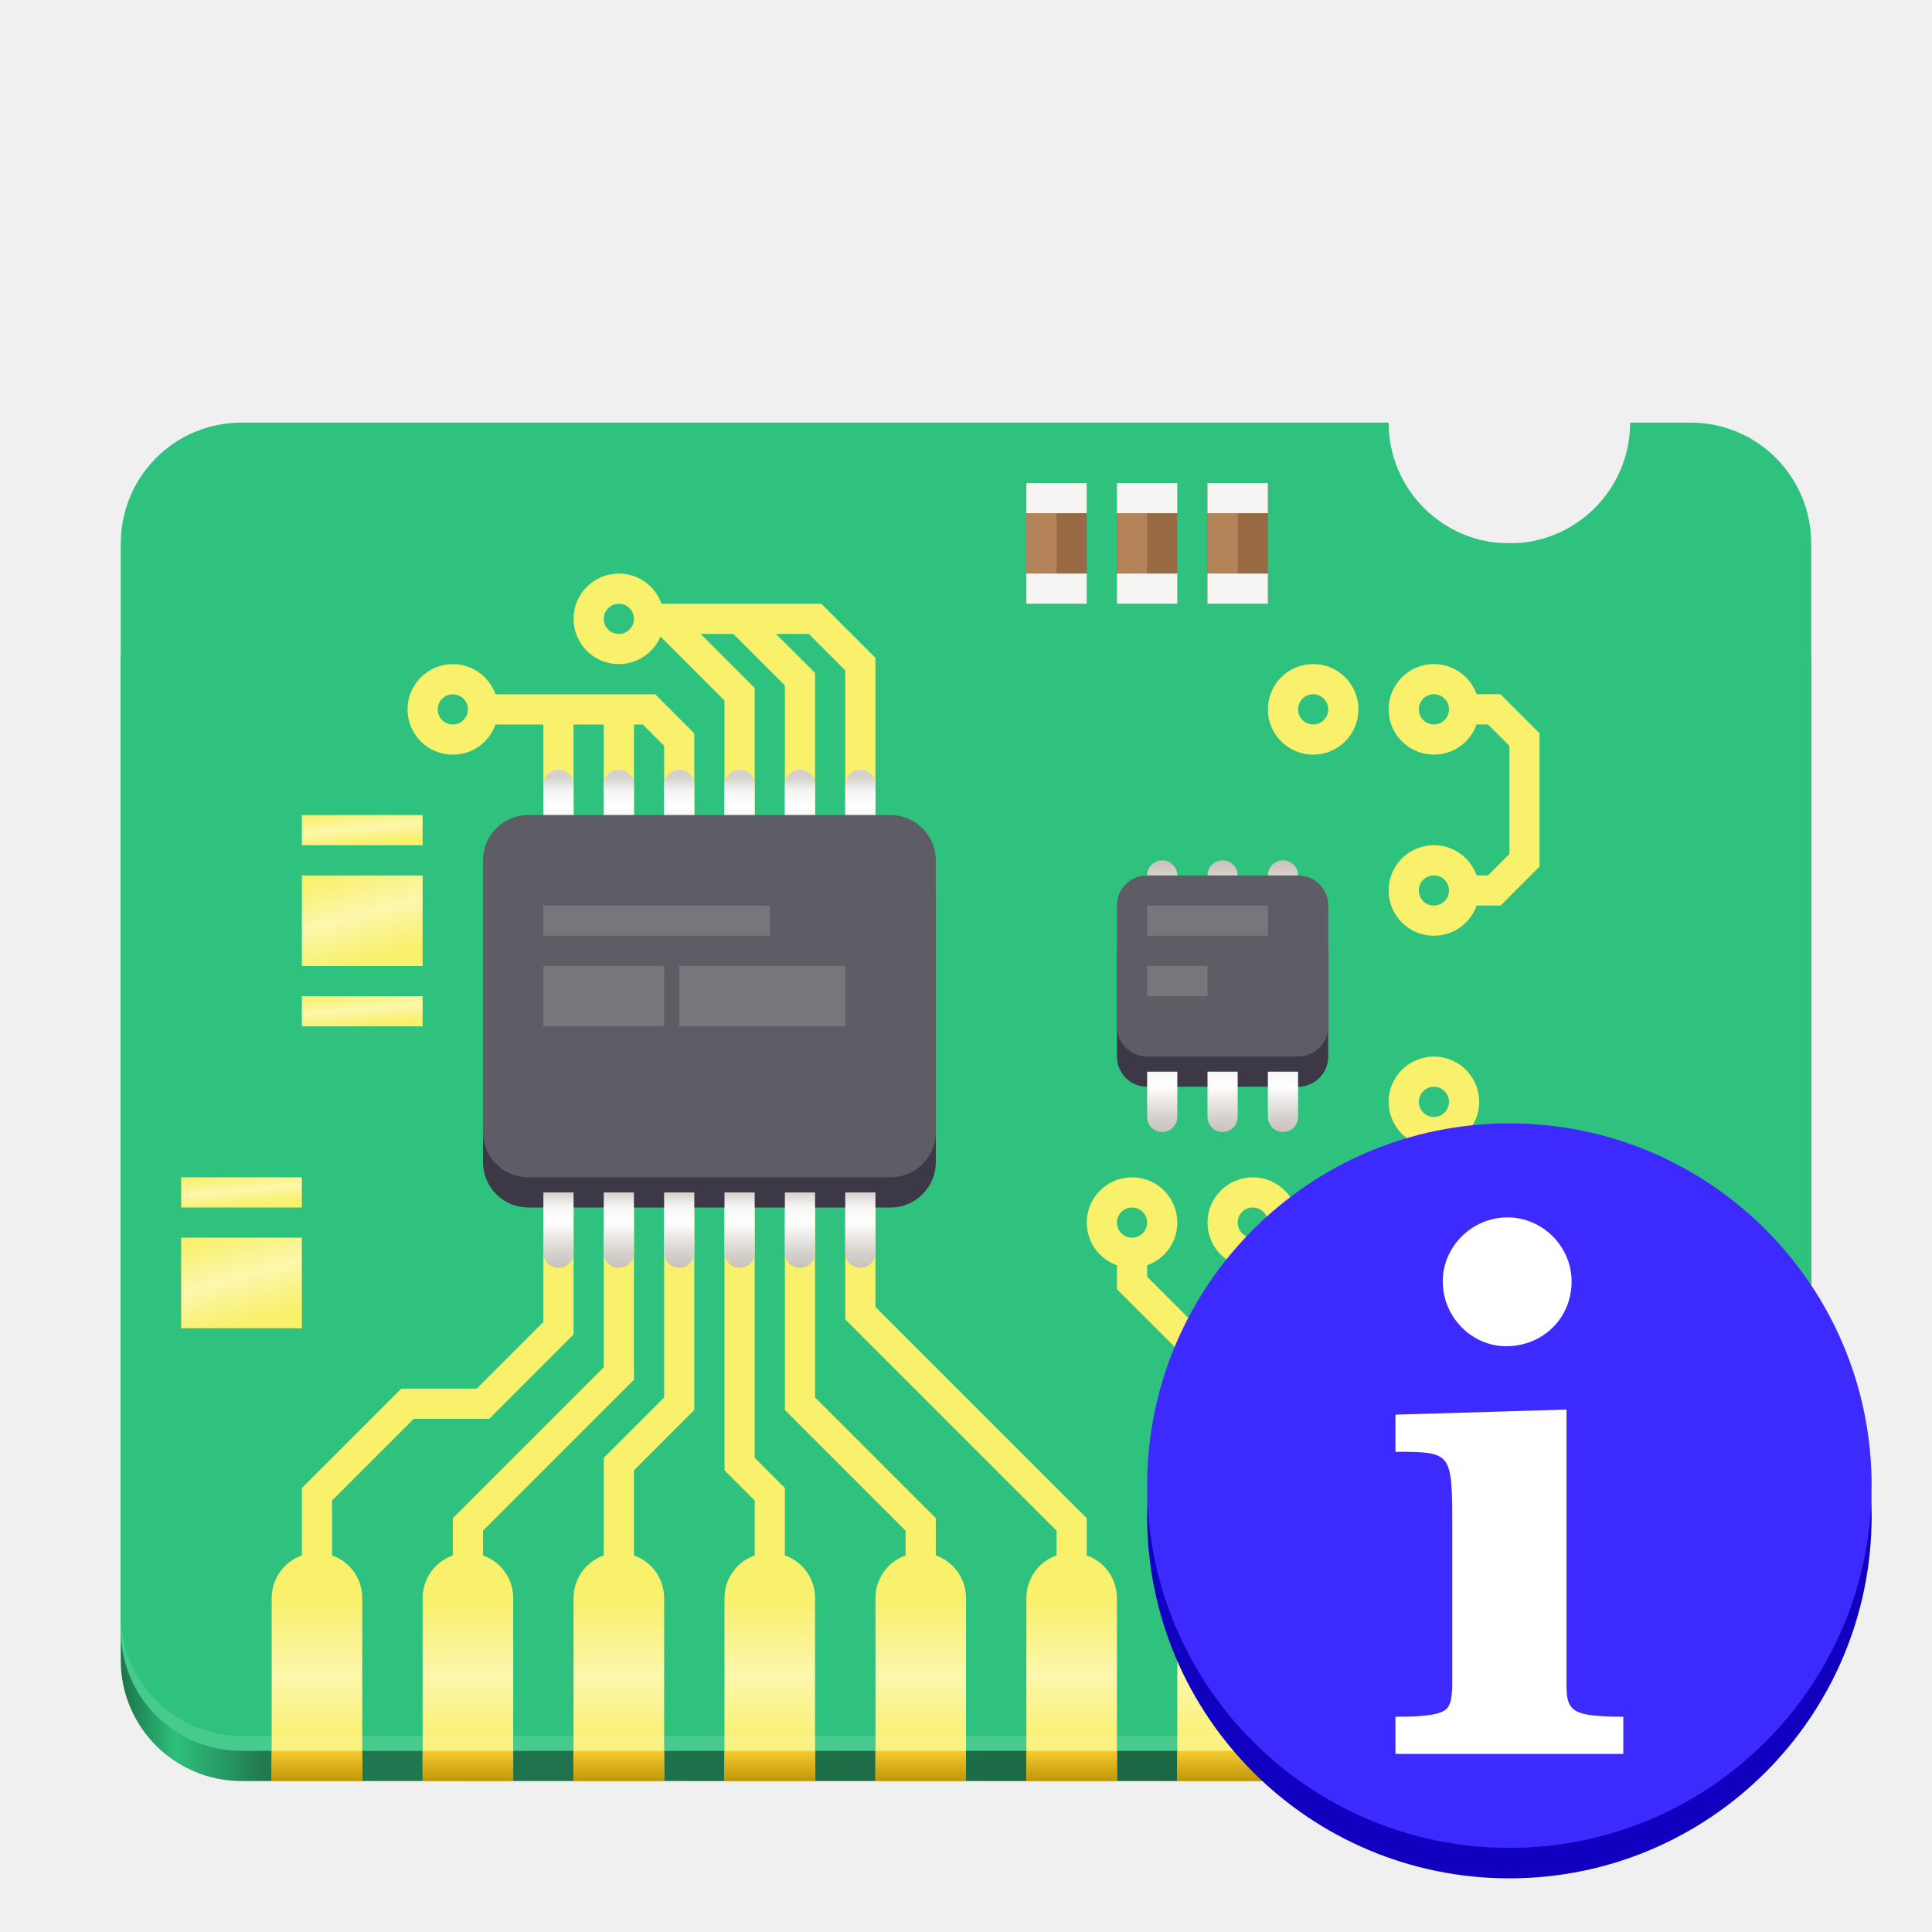
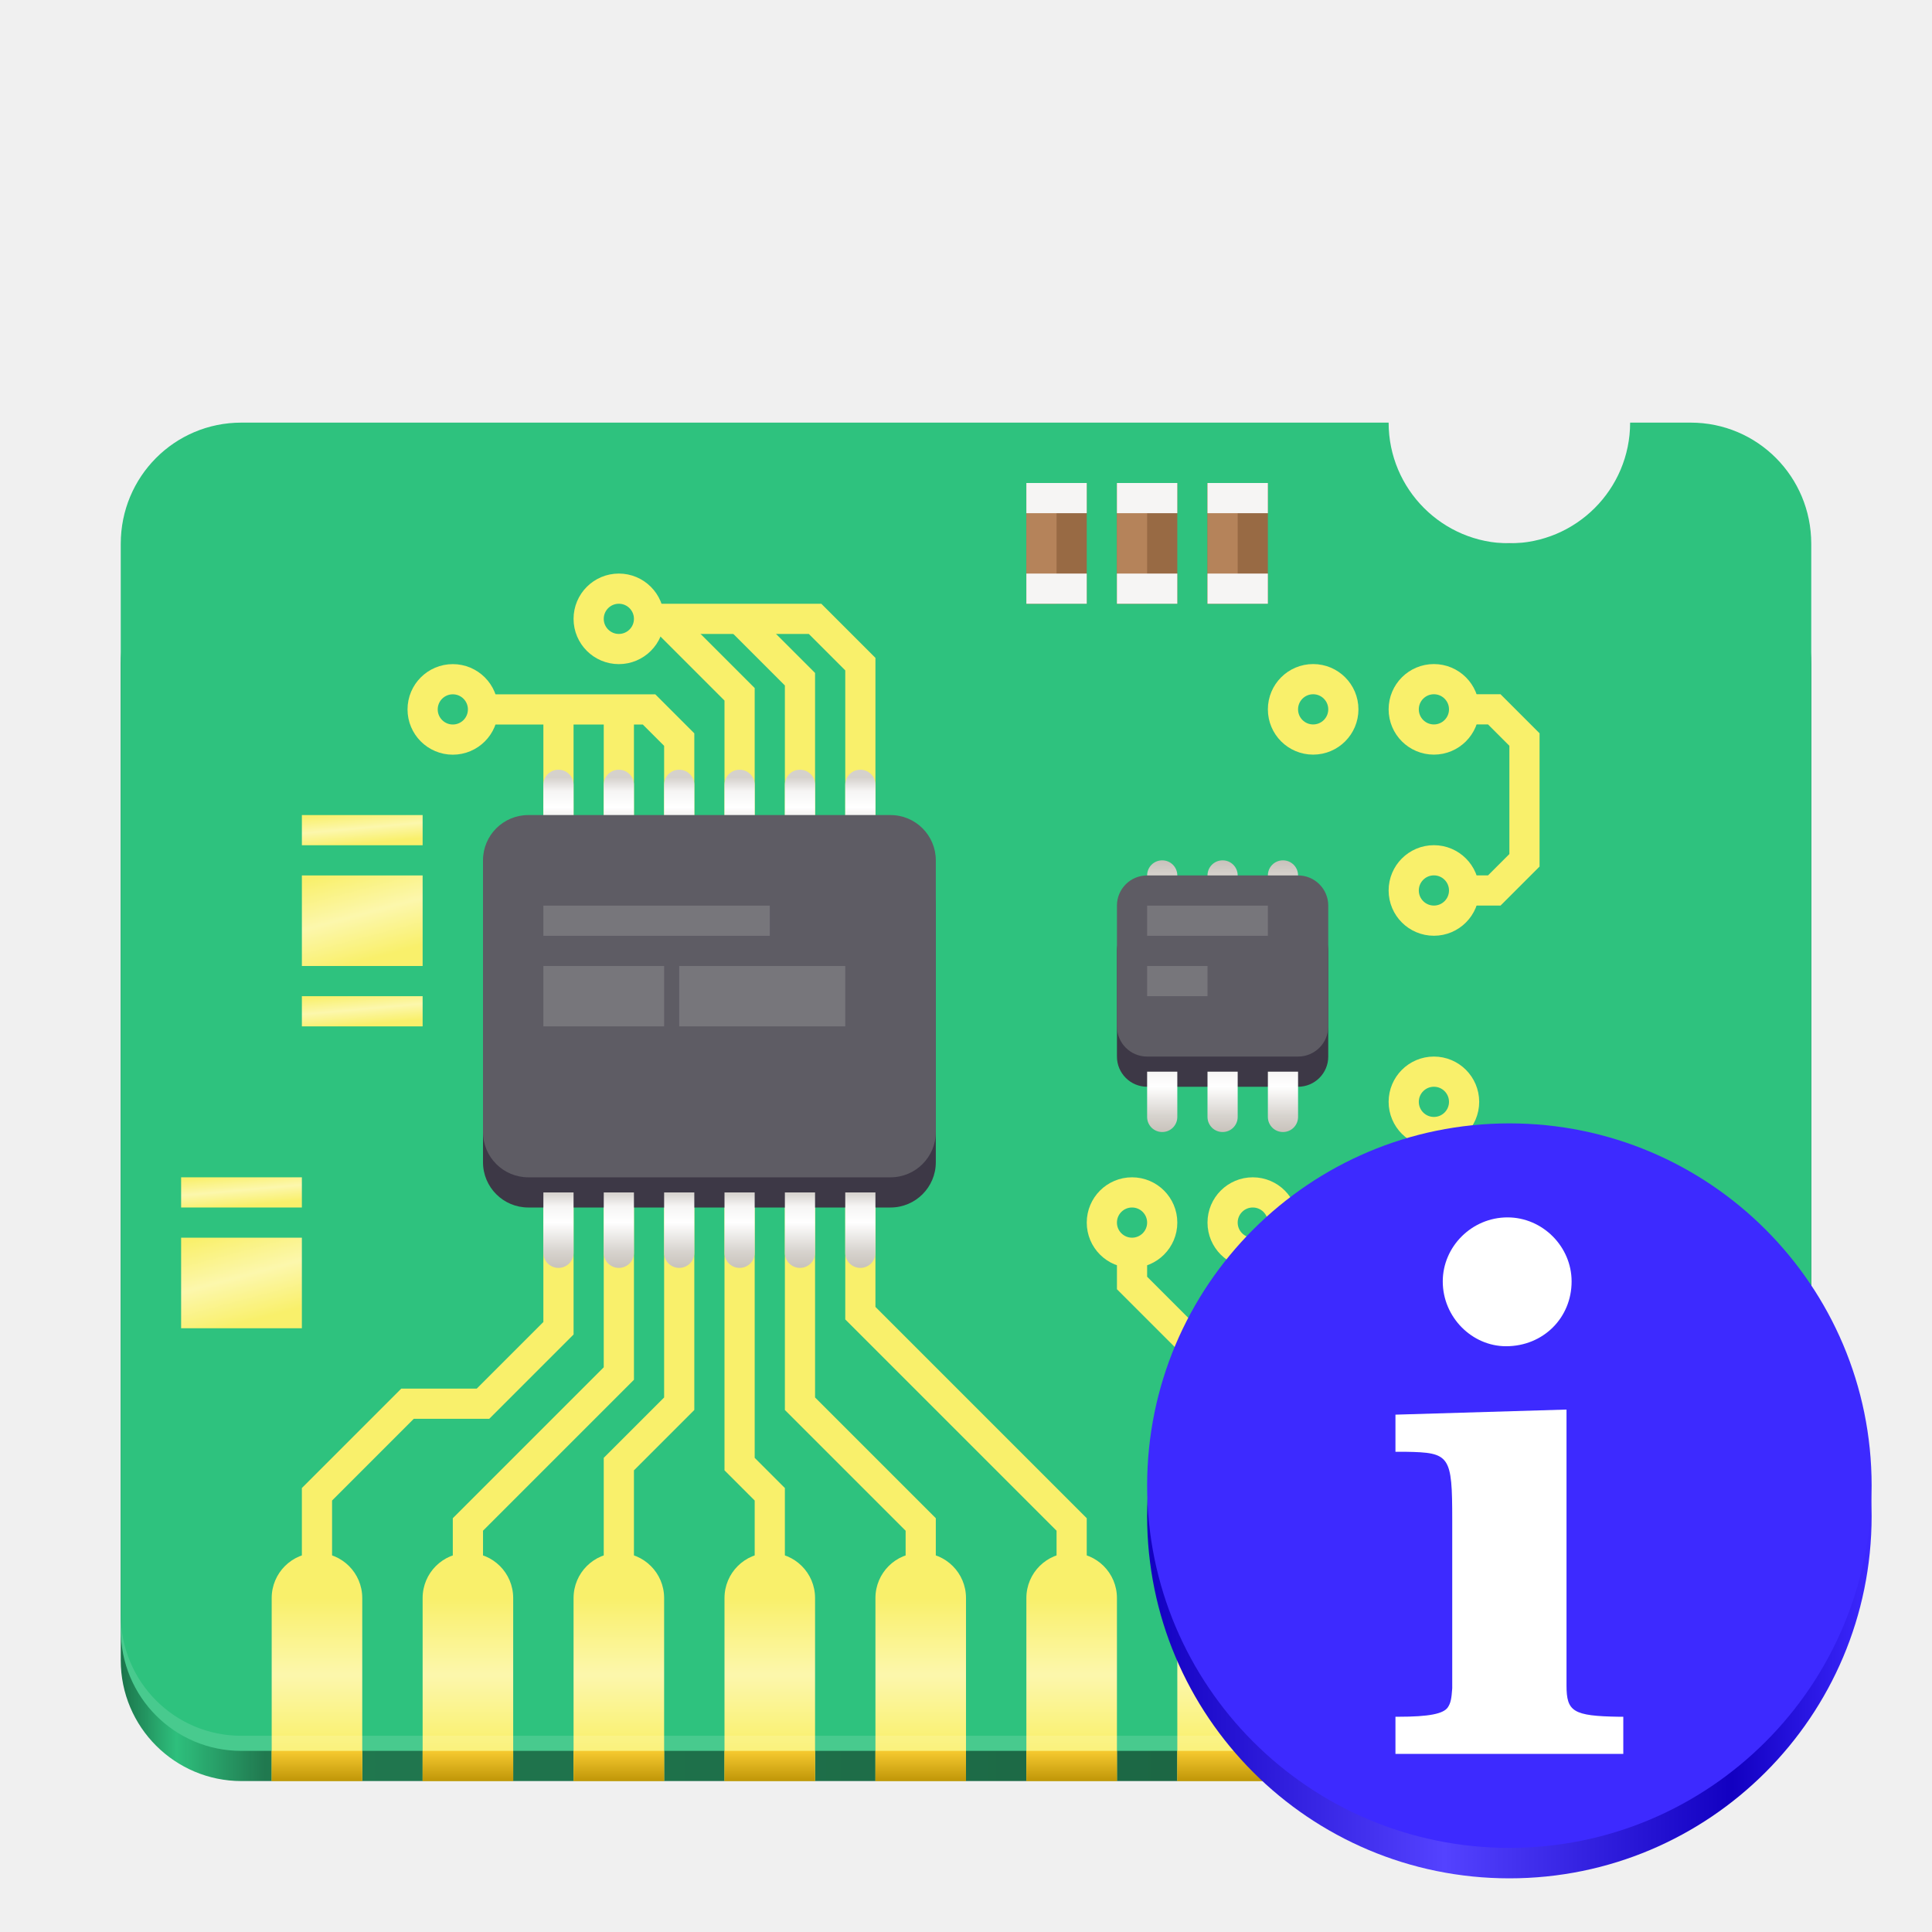
<svg xmlns="http://www.w3.org/2000/svg" xmlns:xlink="http://www.w3.org/1999/xlink" width="128" height="128" version="1.1" id="svg1606">
  <defs id="defs1478">
+     <linearGradient id="linearGradient1">
+       <stop style="stop-color:#1200c1;stop-opacity:1;" offset="0" id="stop1" />
+       <stop style="stop-color:#5442ff;stop-opacity:1;" offset="0.41" id="stop3" />
+       <stop style="stop-color:#1200c1;stop-opacity:1;" offset="0.808" id="stop4" />
+       <stop style="stop-color:#3d29ff;stop-opacity:1;" offset="1" id="stop2" />
+     </linearGradient>
    <linearGradient id="j" gradientUnits="userSpaceOnUse" x1="37" y1="249" x2="37" y2="254" gradientTransform="translate(20 -197.5)">
      <stop offset="0" stop-color="#d5d1cc" id="stop1356" />
      <stop offset=".183" stop-color="#f6f5f4" id="stop1358" />
      <stop offset=".395" stop-color="#fff" id="stop1360" />
      <stop offset=".784" stop-color="#d7d3ce" id="stop1362" />
      <stop offset="1" stop-color="#c8c2bb" id="stop1364" />
    </linearGradient>
    <linearGradient id="a" gradientUnits="userSpaceOnUse" x1="32" y1="63.397" x2="480.707" y2="63.397" gradientTransform="matrix(.2496 0 0 .2496 .013 57.398)">
      <stop offset="0" stop-color="#1b744b" id="stop1367" />
      <stop offset=".033" stop-color="#2dbf7c" stop-opacity=".996" id="stop1369" />
      <stop offset=".085" stop-color="#1c764c" stop-opacity=".98" id="stop1371" />
      <stop offset=".925" stop-color="#155a3a" stop-opacity=".98" id="stop1373" />
      <stop offset=".969" stop-color="#2fc781" stop-opacity=".969" id="stop1375" />
      <stop offset="1" stop-color="#1b724a" stop-opacity=".969" id="stop1377" />
    </linearGradient>
    <linearGradient id="q" gradientUnits="userSpaceOnUse" x1="37" y1="249" x2="37" y2="254" gradientTransform="matrix(1 0 0 -1 40 311)">
      <stop offset="0" stop-color="#d5d1cc" id="stop1380" />
      <stop offset=".183" stop-color="#f6f5f4" id="stop1382" />
      <stop offset=".395" stop-color="#fff" id="stop1384" />
      <stop offset=".784" stop-color="#d7d3ce" id="stop1386" />
      <stop offset="1" stop-color="#c8c2bb" id="stop1388" />
    </linearGradient>
    <linearGradient id="d" gradientUnits="userSpaceOnUse" x1="94.021" y1="194.219" x2="94.021" y2="234.219" gradientTransform="matrix(.25 0 0 .2496 .495 57.398)">
      <stop offset="0" stop-color="#f9f06b" id="stop1391" />
      <stop offset=".512" stop-color="#fcf7ac" id="stop1393" />
      <stop offset="1" stop-color="#f9f06b" id="stop1395" />
    </linearGradient>
    <linearGradient id="p" gradientUnits="userSpaceOnUse" x1="37" y1="249" x2="37" y2="254" gradientTransform="translate(40 -179)">
      <stop offset="0" stop-color="#d5d1cc" id="stop1398" />
      <stop offset=".183" stop-color="#f6f5f4" id="stop1400" />
      <stop offset=".395" stop-color="#fff" id="stop1402" />
      <stop offset=".784" stop-color="#d7d3ce" id="stop1404" />
      <stop offset="1" stop-color="#c8c2bb" id="stop1406" />
    </linearGradient>
    <linearGradient id="o" gradientUnits="userSpaceOnUse" x1="17" y1="253" x2="18.608" y2="259" gradientTransform="matrix(1 0 0 .33333 8 -30.667)">
      <stop offset="0" stop-color="#f9f06b" id="stop1409" />
      <stop offset=".512" stop-color="#fcf7ac" id="stop1411" />
      <stop offset="1" stop-color="#f9f06b" id="stop1413" />
    </linearGradient>
    <linearGradient id="g" gradientUnits="userSpaceOnUse" x1="202.021" y1="242.794" x2="202.021" y2="234.781" gradientTransform="matrix(.25 0 0 .2496 .495 57.398)">
      <stop offset="0" stop-color="#c09608" id="stop1416" />
      <stop offset="1" stop-color="#f6ca30" id="stop1418" />
    </linearGradient>
    <linearGradient id="n" gradientUnits="userSpaceOnUse" x1="17" y1="253" x2="18.608" y2="259" gradientTransform="translate(8 -196)">
      <stop offset="0" stop-color="#f9f06b" id="stop1421" />
      <stop offset=".512" stop-color="#fcf7ac" id="stop1423" />
      <stop offset="1" stop-color="#f9f06b" id="stop1425" />
    </linearGradient>
    <linearGradient id="m" gradientUnits="userSpaceOnUse" x1="17" y1="253" x2="18.608" y2="259" gradientTransform="matrix(1 0 0 .33333 8 -18.667)">
      <stop offset="0" stop-color="#f9f06b" id="stop1428" />
      <stop offset=".512" stop-color="#fcf7ac" id="stop1430" />
      <stop offset="1" stop-color="#f9f06b" id="stop1432" />
    </linearGradient>
    <linearGradient id="l" gradientUnits="userSpaceOnUse" x1="17" y1="253" x2="18.608" y2="259" gradientTransform="matrix(1 0 0 .33333 0 -6.667)">
      <stop offset="0" stop-color="#f9f06b" id="stop1435" />
      <stop offset=".512" stop-color="#fcf7ac" id="stop1437" />
      <stop offset="1" stop-color="#f9f06b" id="stop1439" />
    </linearGradient>
    <linearGradient id="k" gradientUnits="userSpaceOnUse" x1="17" y1="253" x2="18.608" y2="259" gradientTransform="translate(0 -172)">
      <stop offset="0" stop-color="#f9f06b" id="stop1442" />
      <stop offset=".512" stop-color="#fcf7ac" id="stop1444" />
      <stop offset="1" stop-color="#f9f06b" id="stop1446" />
    </linearGradient>
    <linearGradient id="r" gradientUnits="userSpaceOnUse" x1="37" y1="249" x2="37" y2="254" gradientTransform="translate(0 -170)">
      <stop offset="0" stop-color="#d5d1cc" id="stop1449" />
      <stop offset=".183" stop-color="#f6f5f4" id="stop1451" />
      <stop offset=".395" stop-color="#fff" id="stop1453" />
      <stop offset=".784" stop-color="#d7d3ce" id="stop1455" />
      <stop offset="1" stop-color="#c8c2bb" id="stop1457" />
    </linearGradient>
    <clipPath id="b">
      <path d="M18 102h86v16H18zm0 0" id="path1460" />
    </clipPath>
    <clipPath id="i">
      <path d="M16.496 28.445h96.176c4.418 0 8 3.575 8 7.989v73.578c0 4.414-3.582 7.988-8 7.988H16.496c-4.418 0-8-3.574-8-7.988V36.434c0-4.414 3.582-7.989 8-7.989zm0 0" id="path1463" />
    </clipPath>
    <clipPath id="h">
      <path d="M98 115h6v3h-6zm0 0" id="path1466" />
    </clipPath>
    <clipPath id="f">
      <path d="M16.496 28.445h96.176c4.418 0 8 3.575 8 7.989v73.578c0 4.414-3.582 7.988-8 7.988H16.496c-4.418 0-8-3.574-8-7.988V36.434c0-4.414 3.582-7.989 8-7.989zm0 0" id="path1469" />
    </clipPath>
    <clipPath id="e">
      <path d="M18 116h76v2H18zm0 0" id="path1472" />
    </clipPath>
    <clipPath id="c">
      <path d="M16.496 28.445h96.176c4.418 0 8 3.575 8 7.989v73.578c0 4.414-3.582 7.988-8 7.988H16.496c-4.418 0-8-3.574-8-7.988V36.434c0-4.414 3.582-7.989 8-7.989zm0 0" id="path1475" />
    </clipPath>
-     <radialGradient r="16" fy="199.581" fx="128" cy="199.581" cx="128" gradientUnits="userSpaceOnUse" id="radialGradient1131" xlink:href="#linearGradient983" />
-     <linearGradient id="linearGradient983">
-       <stop id="stop979" offset="0" style="stop-color:#000000;stop-opacity:0.251" />
-       <stop id="stop981" offset="1" style="stop-color:#000000;stop-opacity:0.031" />
-     </linearGradient>
-     <radialGradient r="8" fy="200.072" fx="127.937" cy="200.072" cx="127.937" gradientTransform="matrix(1.375651,0,0,1.375651,-47.99673,-75.47162)" gradientUnits="userSpaceOnUse" id="radialGradient1133" xlink:href="#linearGradient1235" />
-     <linearGradient id="linearGradient1235">
-       <stop style="stop-color:#949390;stop-opacity:1" offset="0" id="stop1231" />
-       <stop style="stop-color:#424048;stop-opacity:1" offset="1" id="stop1233" />
-     </linearGradient>
-     <radialGradient r="16" fy="199.581" fx="128" cy="199.581" cx="128" gradientUnits="userSpaceOnUse" id="radialGradient1989" xlink:href="#linearGradient983" />
-     <radialGradient r="8" fy="200.072" fx="127.937" cy="200.072" cx="127.937" gradientTransform="matrix(1.375651,0,0,1.375651,-47.99673,-75.47162)" gradientUnits="userSpaceOnUse" id="radialGradient1997" xlink:href="#linearGradient1235" />
-     <linearGradient y2="70.897" x2="328.098" y1="125.793" x1="298.658" gradientTransform="matrix(0.25,0,0,0.25,-1e-5,53)" gradientUnits="userSpaceOnUse" id="linearGradient9681" xlink:href="#linearGradient10232" />
-     <linearGradient id="linearGradient10232">
-       <stop id="stop10228" offset="0" style="stop-color:#47454b;stop-opacity:1" />
-       <stop id="stop10230" offset="1" style="stop-color:#dfdee0;stop-opacity:1" />
-     </linearGradient>
-     <linearGradient gradientTransform="matrix(0.25,0,0,0.25,-1e-5,53)" gradientUnits="userSpaceOnUse" y2="59.234" x2="318.912" y1="113.77" x1="301.624" id="linearGradient2155" xlink:href="#linearGradient1194" />
-     <linearGradient id="linearGradient1194">
-       <stop style="stop-color:#5e5c64;stop-opacity:1" offset="0" id="stop1190" />
-       <stop style="stop-color:#77767b;stop-opacity:1" offset="1" id="stop1192" />
-     </linearGradient>
-     <radialGradient gradientUnits="userSpaceOnUse" gradientTransform="matrix(0.5982633,0.6351501,-0.1152322,0.10854,50.70949,-13.82703)" r="36.044" fy="221.951" fx="62.562" cy="221.951" cx="62.562" id="radialGradient10249" xlink:href="#linearGradient10247" />
-     <linearGradient id="linearGradient10247">
-       <stop id="stop10243" offset="0" style="stop-color:#010101;stop-opacity:1;" />
-       <stop id="stop10245" offset="1" style="stop-color:#010101;stop-opacity:0;" />
-     </linearGradient>
+     <linearGradient xlink:href="#linearGradient1" id="linearGradient2" x1="76" y1="100.445" x2="124" y2="100.445" gradientUnits="userSpaceOnUse" />
  </defs>
  <path d="M16 35.988h96a8 8 0 018 8V110a8 8 0 01-8 8H16a8 8 0 01-8-8V43.988a8 8 0 018-8zm0 0" fill="url(#a)" id="path1480" />
  <path d="M15.988 28C11.563 28 8 31.582 8 36.027v71.946c0 4.445 3.563 8.027 7.988 8.027h96.024c4.425 0 7.988-3.582 7.988-8.027V36.027c0-4.445-3.563-8.027-7.988-8.027H108a8 8 0 01-16 0zm0 0" fill="#2ec27e" id="path1482" />
  <path d="M82.021 214.217v-47.544l24-24.039h20l20-20.032V74.025M122.021 206.736v-32.05l40-40.064V90.004" transform="matrix(.25 0 0 .2496 .495 57.398)" fill="none" stroke-width="8.006" stroke="#f9f06b" id="path1484" />
  <g clip-path="url(#b)" id="g1490">
    <g clip-path="url(#c)" id="g1488">
      <path d="M101 102.879c1.66 0 3 1.336 3 2.996v13.977c0 1.66-1.34 2.996-3 2.996s-3-1.336-3-2.996v-13.977c0-1.66 1.34-2.996 3-2.996zm-10 0c1.66 0 3 1.336 3 2.996v13.977c0 1.66-1.34 2.996-3 2.996s-3-1.336-3-2.996v-13.977c0-1.66 1.34-2.996 3-2.996zm-10 0c1.66 0 3 1.336 3 2.996v13.977c0 1.66-1.34 2.996-3 2.996s-3-1.336-3-2.996v-13.977c0-1.66 1.34-2.996 3-2.996zm-10 0c1.66 0 3 1.336 3 2.996v13.977c0 1.66-1.34 2.996-3 2.996s-3-1.336-3-2.996v-13.977c0-1.66 1.34-2.996 3-2.996zm-10 0c1.66 0 3 1.336 3 2.996v13.977c0 1.66-1.34 2.996-3 2.996s-3-1.336-3-2.996v-13.977c0-1.66 1.34-2.996 3-2.996zm-10 0c1.66 0 3 1.336 3 2.996v13.977c0 1.66-1.34 2.996-3 2.996s-3-1.336-3-2.996v-13.977c0-1.66 1.34-2.996 3-2.996zm-10 0c1.66 0 3 1.336 3 2.996v13.977c0 1.66-1.34 2.996-3 2.996s-3-1.336-3-2.996v-13.977c0-1.66 1.34-2.996 3-2.996zm-10 0c1.66 0 3 1.336 3 2.996v13.977c0 1.66-1.34 2.996-3 2.996s-3-1.336-3-2.996v-13.977c0-1.66 1.34-2.996 3-2.996zm-10 0c1.66 0 3 1.336 3 2.996v13.977c0 1.66-1.34 2.996-3 2.996s-3-1.336-3-2.996v-13.977c0-1.66 1.34-2.996 3-2.996zm0 0" fill="url(#d)" id="path1486" />
    </g>
  </g>
  <g clip-path="url(#e)" id="g1496">
    <g clip-path="url(#f)" id="g1494">
      <path d="M88 116h6v3.992h-6zm-10 0h6v3.992h-6zm-10 0h6v3.992h-6zm-10 0h6v3.992h-6zm-10 0h6v3.992h-6zm-10 0h6v3.992h-6zm-10 0h6v3.992h-6zm-10 0h6v3.992h-6zm0 0" fill="url(#g)" id="path1492" />
    </g>
  </g>
  <g clip-path="url(#h)" id="g1502">
    <g clip-path="url(#i)" id="g1500">
      <path d="M98 115.86h6v3.992h-6zm0 0" fill="#f5c211" id="path1498" />
    </g>
  </g>
  <path d="M8 106.973v1c0 4.445 3.563 8.027 7.988 8.027h96.024c4.425 0 7.988-3.582 7.988-8.027v-1c0 4.445-3.563 8.027-7.988 8.027H15.988C11.563 115 8 111.418 8 106.973zm0 0" fill="#fff" fill-opacity=".126" id="path1504" />
  <path d="M61 106v-5l-8-8V80M51 106v-7l-2-2V80M41 106v-9l4-4V80" fill="none" stroke-width="2" stroke="#f9f06b" id="path1506" />
  <path d="M35 57h24a3 3 0 013 3v17a3 3 0 01-3 3H35a3 3 0 01-3-3V60a3 3 0 013-3zm0 0" fill="#3d3846" id="path1508" />
  <path d="M43 41h11l3 3v12" fill="none" stroke-width="2" stroke="#f9f06b" id="path1510" />
  <path d="M53 56V45l-4-4M49 56V46l-5-5M45 56v-7l-2-2H32M41 56v-8M37 56v-8" fill="none" stroke-width="2" stroke="#f9f06b" id="path1512" />
  <path d="M37 50.996c-.555 0-1 .445-1 1V56h2v-4.004c0-.555-.445-1-1-1zm4 0c-.555 0-1 .445-1 1V56h2v-4.004c0-.555-.445-1-1-1zm4 0c-.555 0-1 .445-1 1V56h2v-4.004c0-.555-.445-1-1-1zm4 0c-.555 0-1 .445-1 1V56h2v-4.004c0-.555-.445-1-1-1zm4 0c-.555 0-1 .445-1 1V56h2v-4.004c0-.555-.445-1-1-1zm4 0c-.555 0-1 .445-1 1V56h2v-4.004c0-.555-.445-1-1-1zm0 0" fill="url(#j)" id="path1514" />
  <path d="M35 54h24a3 3 0 013 3v18a3 3 0 01-3 3H35a3 3 0 01-3-3V57a3 3 0 013-3zm0 0" fill="#5e5c64" id="path1516" />
  <path d="M57 80v7l14 14v4" fill="none" stroke-width="2" stroke="#f9f06b" id="path1518" />
  <path d="M36 60h15v2H36zm0 0M36 64h8v4h-8zm0 0M45 64h11v4H45zm0 0" fill="#77767b" id="path1520" />
  <path d="M77 81a1.999 1.999 0 11-4 0 1.999 1.999 0 114 0zm0 0M85 81a1.999 1.999 0 11-4 0 1.999 1.999 0 114 0zm0 0M97 81a1.999 1.999 0 11-4 0 1.999 1.999 0 114 0zm0 0M97 73a1.999 1.999 0 11-4 0 1.999 1.999 0 114 0zm0 0" fill="none" stroke-width="2" stroke="#f9f06b" id="path1522" />
  <path d="M75 83v2l6 6v15M83 83v2l2 2h8l2-2v-2M43 41a1.999 1.999 0 11-4 0 1.999 1.999 0 114 0zm0 0M32 47a1.999 1.999 0 11-4 0 1.999 1.999 0 114 0zm0 0" fill="none" stroke-width="2" stroke="#f9f06b" id="path1524" />
  <path d="M12 82h8v6h-8zm0 0" fill="url(#k)" id="path1526" />
  <path d="M12 78h8v2h-8zm0 0" fill="url(#l)" id="path1528" />
  <path d="M20 66h8v2h-8zm0 0" fill="url(#m)" id="path1530" />
  <path d="M20 58h8v6h-8zm0 0" fill="url(#n)" id="path1532" />
  <path d="M20 54h8v2h-8zm0 0" fill="url(#o)" id="path1534" />
  <path d="M95 56.996a1.999 1.999 0 110 4c-1.105 0-2-.894-2-2 0-1.105.895-2 2-2zm0 0M95 44.996a1.999 1.999 0 110 4c-1.105 0-2-.894-2-2 0-1.105.895-2 2-2zm0 0M87 44.996a1.999 1.999 0 110 4c-1.105 0-2-.894-2-2 0-1.105.895-2 2-2zm0 0" fill="none" stroke-width="2" stroke="#f9f06b" id="path1536" />
  <path d="M97 58.996h2l2-2v-8l-2-2h-2" fill="none" stroke-width="2" stroke="#f9f06b" id="path1538" />
  <path d="M76 61h10c1.105 0 2 .895 2 2v7c0 1.105-.895 2-2 2H76c-1.105 0-2-.895-2-2v-7c0-1.105.895-2 2-2zm0 0" fill="#3d3846" id="path1540" />
  <path d="M76 71v3c0 .555.445 1 1 1 .555 0 1-.445 1-1v-3zm4 0v3c0 .555.445 1 1 1 .555 0 1-.445 1-1v-3zm4 0v3c0 .555.445 1 1 1 .555 0 1-.445 1-1v-3zm0 0" fill="url(#p)" id="path1542" />
  <path d="M76 61v-3c0-.555.445-1 1-1 .555 0 1 .445 1 1v3zm4 0v-3c0-.555.445-1 1-1 .555 0 1 .445 1 1v3zm4 0v-3c0-.555.445-1 1-1 .555 0 1 .445 1 1v3zm0 0" fill="url(#q)" id="path1544" />
  <path d="M76 58h10c1.105 0 2 .895 2 2v8c0 1.105-.895 2-2 2H76c-1.105 0-2-.895-2-2v-8c0-1.105.895-2 2-2zm0 0" fill="#5e5c64" id="path1546" />
  <path d="M76 60h8v2h-8zm0 0M76 64h4v2h-4zm0 0" fill="#77767b" id="path1548" />
  <path d="M104 90h6v6h-6zm0 0" fill="#986a44" id="path1550" />
  <path d="M104 90h6v4h-6zm0 0" fill="#b5835a" id="path1552" />
  <path d="M104 90h2v4h-2zm0 0" fill="#f6f5f4" id="path1554" />
  <path d="M104 96h2v-2h-2zm0 0" fill="#c0bfbc" id="path1556" />
  <path d="M110 90h2v4h-2zm0 0" fill="#f6f5f4" id="path1558" />
  <path d="M110 96h2v-2h-2zm0 0" fill="#c0bfbc" id="path1560" />
  <path d="M104 84h6v6h-6zm0 0" fill="#986a44" id="path1562" />
  <path d="M104 84h6v4h-6zm0 0" fill="#b5835a" id="path1564" />
  <path d="M104 84h2v4h-2zm0 0" fill="#f6f5f4" id="path1566" />
  <path d="M104 90h2v-2h-2zm0 0" fill="#c0bfbc" id="path1568" />
  <path d="M110 84h2v4h-2zm0 0" fill="#f6f5f4" id="path1570" />
  <path d="M110 90h2v-2h-2zm0 0" fill="#c0bfbc" id="path1572" />
  <path d="M104 78h6v6h-6zm0 0" fill="#986a44" id="path1574" />
  <path d="M104 78h6v4h-6zm0 0" fill="#b5835a" id="path1576" />
  <path d="M104 78h2v4h-2zm0 0" fill="#f6f5f4" id="path1578" />
  <path d="M104 84h2v-2h-2zm0 0" fill="#c0bfbc" id="path1580" />
  <path d="M110 78h2v4h-2zm0 0" fill="#f6f5f4" id="path1582" />
  <path d="M110 84h2v-2h-2zm0 0" fill="#c0bfbc" id="path1584" />
  <path d="M68 40v-8h4v8zm0 0" fill="#986a44" id="path1586" />
  <path d="M68 40v-8h2v8zm0 0" fill="#b5835a" id="path1588" />
  <path d="M68 40v-2h4v2zm0 0M68 34v-2h4v2zm0 0" fill="#f6f5f4" id="path1590" />
  <path d="M80 40v-8h4v8zm0 0" fill="#986a44" id="path1592" />
  <path d="M80 40v-8h2v8zm0 0" fill="#b5835a" id="path1594" />
  <path d="M80 40v-2h4v2zm0 0M80 34v-2h4v2zm0 0" fill="#f6f5f4" id="path1596" />
  <path d="M74 40v-8h4v8zm0 0" fill="#986a44" id="path1598" />
  <path d="M74 40v-8h2v8zm0 0" fill="#b5835a" id="path1600" />
  <path d="M74 40v-2h4v2zm0 0M74 34v-2h4v2zm0 0" fill="#f6f5f4" id="path1602" />
  <path d="M36 79v4c0 .555.445 1 1 1 .555 0 1-.445 1-1v-4zm4 0v4c0 .555.445 1 1 1 .555 0 1-.445 1-1v-4zm4 0v4c0 .555.445 1 1 1 .555 0 1-.445 1-1v-4zm4 0v4c0 .555.445 1 1 1 .555 0 1-.445 1-1v-4zm4 0v4c0 .555.445 1 1 1 .555 0 1-.445 1-1v-4zm4 0v4c0 .555.445 1 1 1 .555 0 1-.445 1-1v-4zm0 0" fill="url(#r)" id="path1604" />
-   <g id="g10646" transform="translate(4,10)">
-     <circle style="fill:#1200c1;fill-opacity:1;stroke:none;stroke-width:0.565;stroke-miterlimit:0.5;paint-order:stroke fill markers" id="path10557-2" cx="96" cy="90.445" r="24" />
-     <circle style="fill:#3d2aff;fill-opacity:1;stroke:none;stroke-width:0.565;stroke-miterlimit:0.5;paint-order:stroke fill markers" id="path10557" cx="96" cy="88.427" r="24" />
-     <g aria-label="i" id="text6083" style="font-weight:bold;font-size:85.333px;line-height:1.25;font-family:'DM Serif Text';-inkscape-font-specification:'DM Serif Text Bold';fill:#ffffff" transform="matrix(0.5651675,0,0,0.5651675,167.2028,133.1633)">
-       <path d="m -119.287,-88.073 -20.053,0.597 v 4.352 h 1.195 c 5.205,0.085 5.461,0.427 5.461,8.021 v 15.104 3.925 0.683 c -0.085,1.195 -0.171,1.707 -0.512,2.219 -0.512,0.768 -2.219,1.109 -5.803,1.109 h -0.341 v 4.352 h 26.709 v -4.352 h -0.512 c -5.376,-0.085 -6.144,-0.597 -6.144,-3.669 v -4.267 z m -6.912,-22.528 c -4.181,0 -7.595,3.413 -7.595,7.509 0,4.181 3.413,7.595 7.424,7.595 4.352,0 7.68,-3.328 7.68,-7.595 0,-4.096 -3.413,-7.509 -7.509,-7.509 z" style="font-family:C059;-inkscape-font-specification:'C059 Bold'" id="path10592" />
-     </g>
+   <circle style="fill:url(#linearGradient2);fill-opacity:1;stroke:none;stroke-width:0.565;stroke-miterlimit:0.5;paint-order:stroke fill markers" id="path10557-2" cx="100" cy="100.445" r="24" />
+   <circle style="fill:#3d2aff;fill-opacity:1;stroke:none;stroke-width:0.565;stroke-miterlimit:0.5;paint-order:stroke fill markers" id="path10557" cx="100" cy="98.427" r="24" />
+   <g aria-label="i" id="text6083" style="font-weight:bold;font-size:85.333px;line-height:1.25;font-family:'DM Serif Text';-inkscape-font-specification:'DM Serif Text Bold';fill:#ffffff" transform="matrix(0.5651675,0,0,0.5651675,171.2028,143.1633)">
+     <path d="m -119.287,-88.073 -20.053,0.597 v 4.352 h 1.195 c 5.205,0.085 5.461,0.427 5.461,8.021 v 15.104 3.925 0.683 c -0.085,1.195 -0.171,1.707 -0.512,2.219 -0.512,0.768 -2.219,1.109 -5.803,1.109 h -0.341 v 4.352 h 26.709 v -4.352 h -0.512 c -5.376,-0.085 -6.144,-0.597 -6.144,-3.669 v -4.267 z m -6.912,-22.528 c -4.181,0 -7.595,3.413 -7.595,7.509 0,4.181 3.413,7.595 7.424,7.595 4.352,0 7.68,-3.328 7.68,-7.595 0,-4.096 -3.413,-7.509 -7.509,-7.509 z" style="font-family:C059;-inkscape-font-specification:'C059 Bold'" id="path10592" />
  </g>
</svg>
